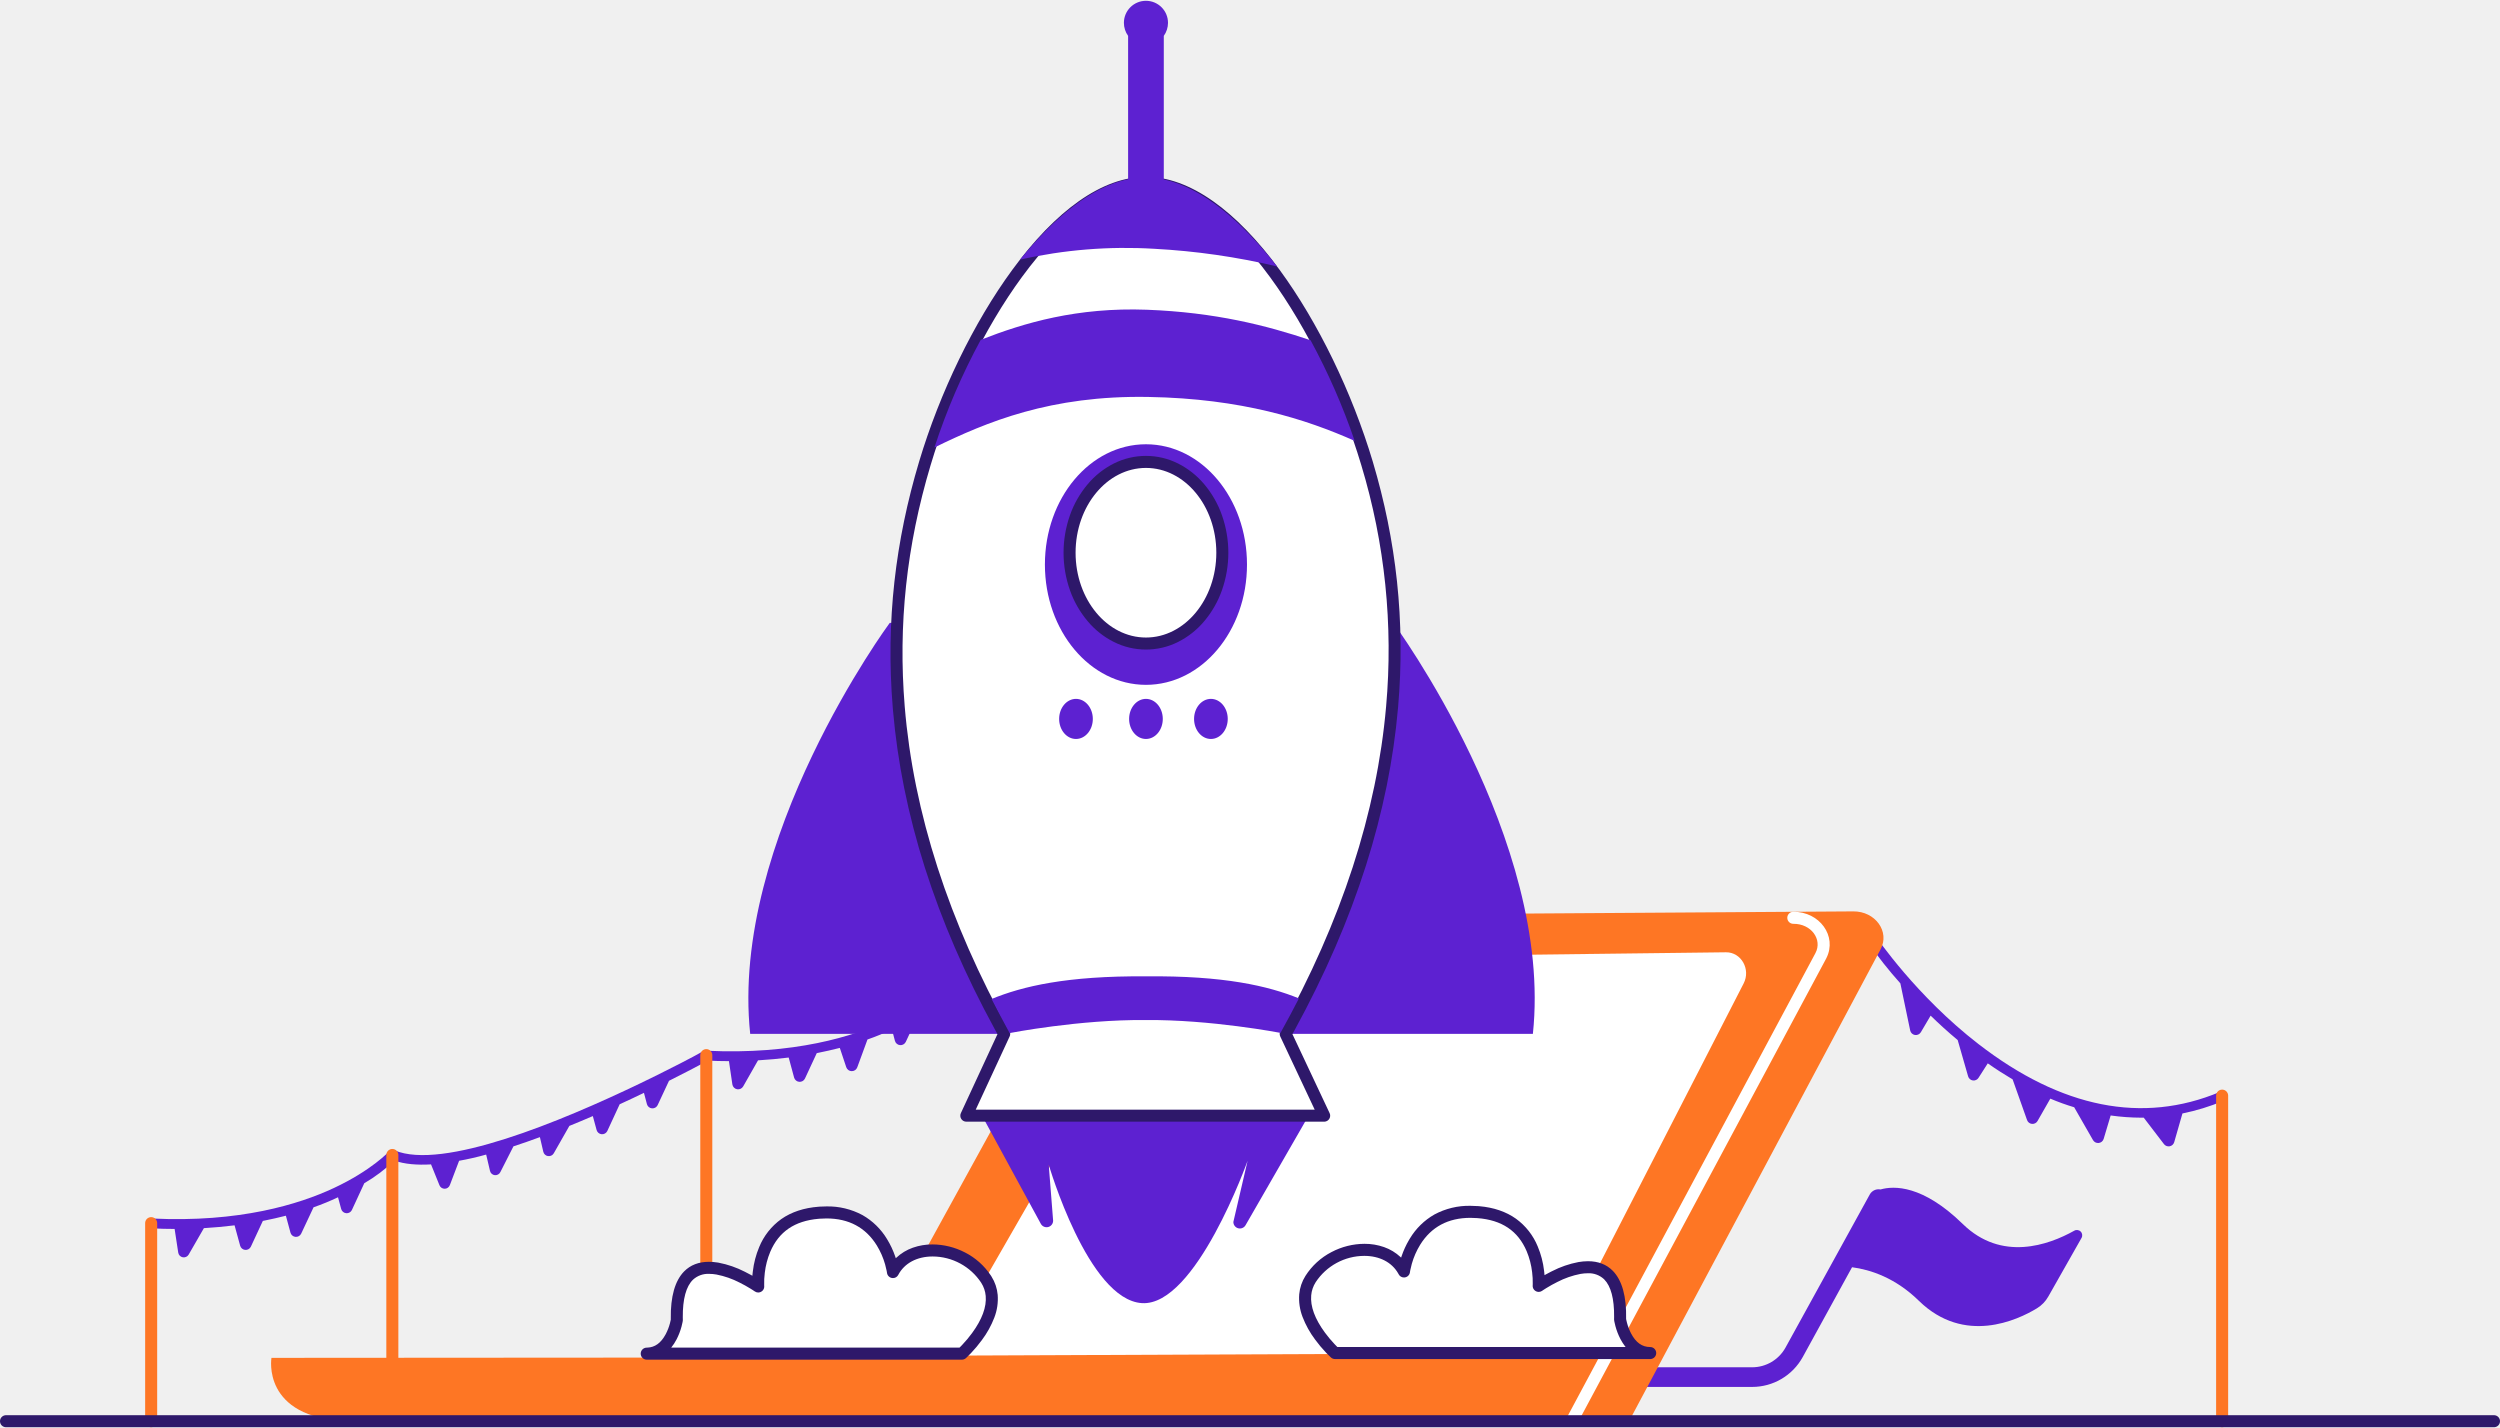
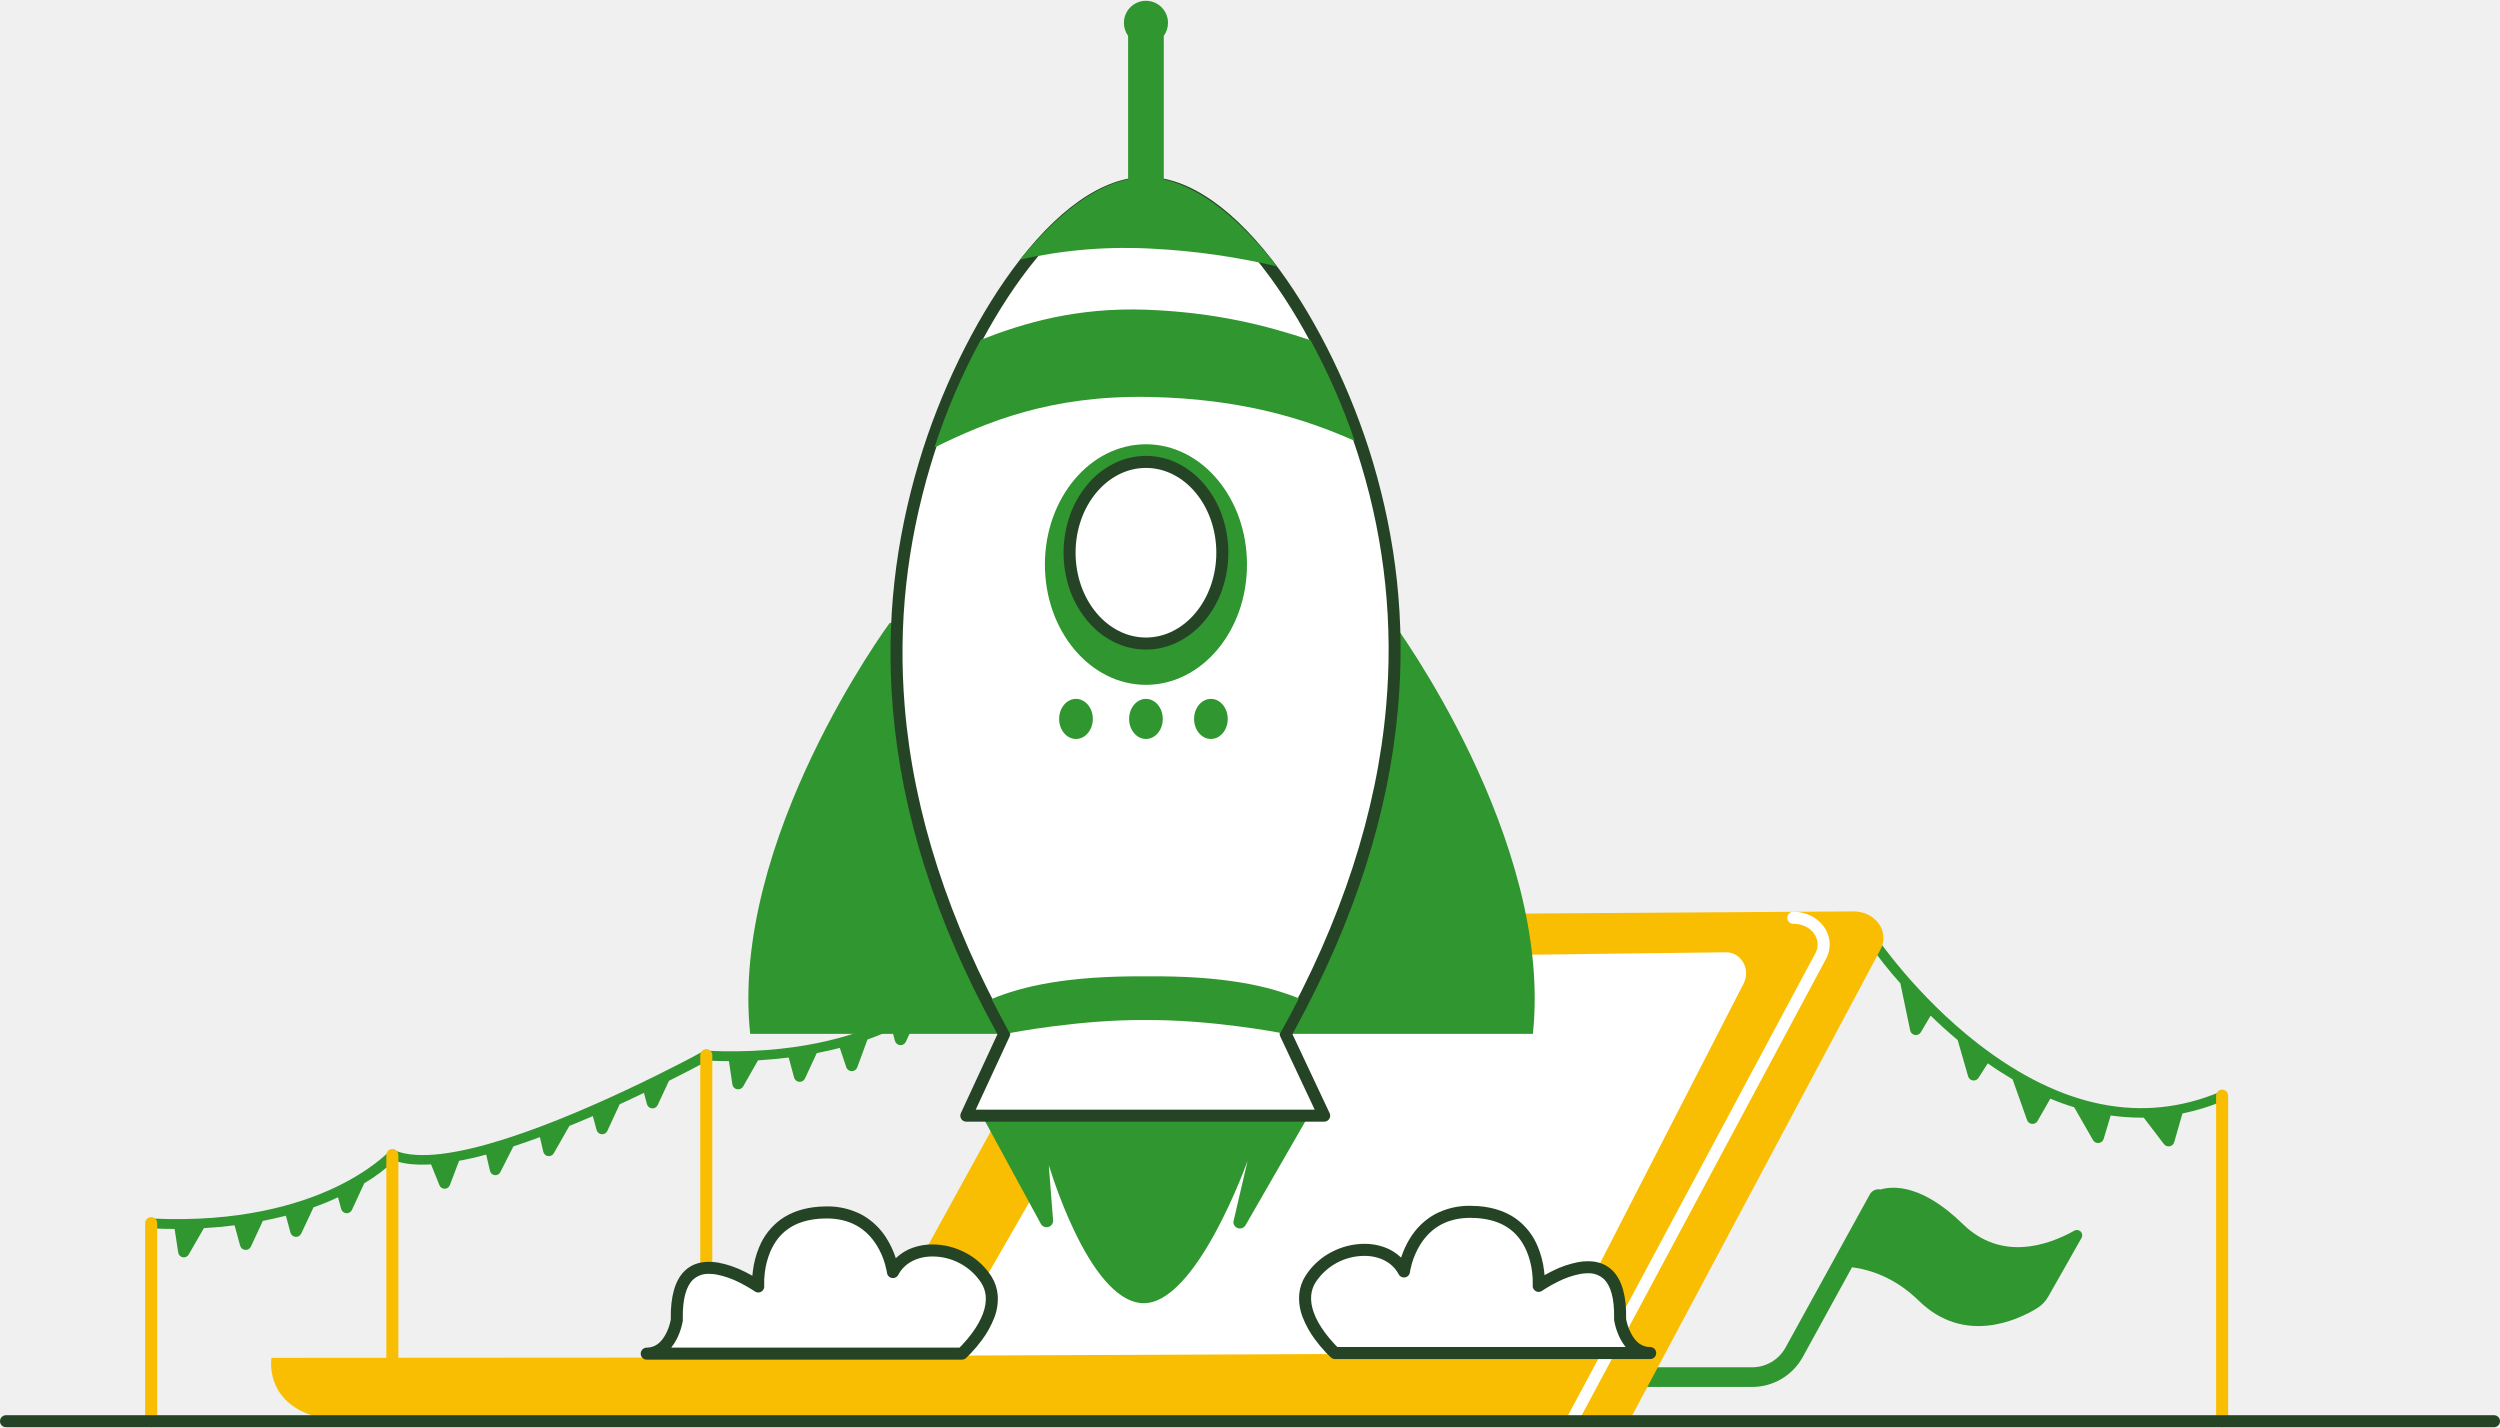
<svg xmlns="http://www.w3.org/2000/svg" viewBox="0 0 1247 711.9">
  <g id="product_launch_solid_II" data-name="product launch/solid_II" transform="translate(2.5)">
    <g id="product_launch_solid_II-2" data-name="product launch/solid_II" transform="translate(-3)">
      <g id="product_launch_solid_II-3" data-name="product launch_solid_II">
-         <path id="flag" d="M302.6,21.456c-12.7,7.1-36.2,15.6-55.6-3.4-20-19.5-34.3-19.1-41-17.2a5.036,5.036,0,0,0-5.3,2.4l-42.1,76.5a19.015,19.015,0,0,1-16.6,9.8H4.9a4.9,4.9,0,1,0,0,9.8H142a28.78,28.78,0,0,0,25.2-14.9l24.6-44.8c9.2,1.2,21.7,5.3,33.4,16.8,22.6,22,49.1,9.6,58.8,3.7a16.13,16.13,0,0,0,5.7-5.9l16.5-29.1A2.652,2.652,0,0,0,302.6,21.456Z" transform="translate(732.5 592.444)" fill="#5d21d1" />
+         <path id="flag" d="M302.6,21.456c-12.7,7.1-36.2,15.6-55.6-3.4-20-19.5-34.3-19.1-41-17.2a5.036,5.036,0,0,0-5.3,2.4l-42.1,76.5a19.015,19.015,0,0,1-16.6,9.8H4.9a4.9,4.9,0,1,0,0,9.8H142a28.78,28.78,0,0,0,25.2-14.9l24.6-44.8c9.2,1.2,21.7,5.3,33.4,16.8,22.6,22,49.1,9.6,58.8,3.7a16.13,16.13,0,0,0,5.7-5.9l16.5-29.1A2.652,2.652,0,0,0,302.6,21.456Z" transform="translate(732.5 592.444)" fill="#30962f" />
        <g id="flags" transform="translate(73 466)">
-           <path id="Path" d="M280.843,1.417a2.43,2.43,0,0,0-3.4-1.1c-.4.2-4.6,2.8-22.9,11.9l-8.4,4.1c-39.9,19.2-98.8,43.6-122.7,33.5a2.443,2.443,0,0,0-2.8.6c-.1.1-8.7,9.4-27.5,18.2-17.3,8.1-47.1,17.3-90.6,15.2a2.362,2.362,0,0,0-2.5,2.8,2.559,2.559,0,0,0,2.4,2.1c3.9.2,7.6.3,11.3.3l1.8,11.8a2.81,2.81,0,0,0,5.2,1l7.6-13.2c5.3-.3,10.4-.8,15.3-1.4l2.8,10.2a2.864,2.864,0,0,0,5.3.5l6-12.9c4.1-.8,7.9-1.7,11.5-2.6l2.3,8.5a2.864,2.864,0,0,0,5.3.5l6.2-13.2a122.609,122.609,0,0,0,12.2-5l1.6,5.9a2.864,2.864,0,0,0,5.3.5l6.2-13.4a80.144,80.144,0,0,0,15-11.3c5.1,1.8,11.3,2.3,18.3,1.9l4.2,10.4a2.778,2.778,0,0,0,5.2-.1l4.6-12.1c4.4-.8,8.9-1.8,13.5-3.1l1.9,8.1a2.76,2.76,0,0,0,5.2.6l6.5-12.8c4.4-1.4,8.8-3,13.2-4.6l1.7,7.3a2.833,2.833,0,0,0,5.2.8l7.8-13.7c3.9-1.6,7.8-3.2,11.7-4.9l1.9,7a2.864,2.864,0,0,0,5.3.5l6.2-13.4c4.2-1.9,8.2-3.8,12.1-5.7l1.5,5.7a2.864,2.864,0,0,0,5.3.5l5.7-12.2c15.5-7.8,18.4-9.6,19.9-10.4A3.181,3.181,0,0,0,280.843,1.417Z" transform="translate(0.857 57.983)" fill="#5d21d1" />
-           <path id="Path-2" data-name="Path" d="M123.443.2a2.443,2.443,0,0,0-2.8.6c-.1.1-8.7,9.4-27.5,18.2-17.3,8.1-47.1,17.3-90.6,15.2A2.362,2.362,0,0,0,.043,37a2.559,2.559,0,0,0,2.4,2.1c3.9.2,7.6.3,11.3.3l1.7,11.6a2.909,2.909,0,0,0,5.4,1l7.4-13c5.3-.3,10.4-.8,15.3-1.4l2.7,10a2.9,2.9,0,0,0,5.4.5l5.9-12.7c4.1-.8,7.9-1.7,11.5-2.6l3.2,9.6a2.915,2.915,0,0,0,5.5.1l5.1-13.9a122.609,122.609,0,0,0,12.2-5l1.5,5.7a2.9,2.9,0,0,0,5.4.5l6.1-13.1a80.144,80.144,0,0,0,15-11.3" transform="translate(277.357 23.9)" fill="#5d21d1" />
-           <path id="Path-3" data-name="Path" d="M179.077,79.877a2.39,2.39,0,0,0-3.2-1.4c-38.5,16.1-79,8-120.3-23.9-31.1-24-50.9-53.3-51.1-53.5a2.544,2.544,0,0,0-3.4-.7,2.544,2.544,0,0,0-.7,3.4,210.417,210.417,0,0,0,16.2,20.5l4.9,23.5a2.892,2.892,0,0,0,5.3.9l4.9-8.3c4.2,4.1,8.7,8.2,13.5,12.2l5.2,18.1a2.873,2.873,0,0,0,5.2.7l4.6-7.2c4.1,2.9,8.2,5.5,12.4,8l7.2,20.3a2.887,2.887,0,0,0,5.2.5l6.4-11.2a113.564,113.564,0,0,0,11.9,4.3l9.4,16.4a2.917,2.917,0,0,0,5.3-.6l3.5-11.7a112.468,112.468,0,0,0,15.3,1.1h1.2l10.1,13.2a2.913,2.913,0,0,0,5.1-1l4.1-14.3a109.057,109.057,0,0,0,20.2-6.2A2.469,2.469,0,0,0,179.077,79.877Z" transform="translate(858.823 0.223)" fill="#5d21d1" />
-           <path id="Path-4" data-name="Path" d="M3,0A3,3,0,0,1,5.995,2.824L6,3v98.8a3,3,0,0,1-5.995.176L0,101.8V3A3,3,0,0,1,3,0Z" transform="translate(-0.1 141.1)" fill="#fe7624" />
-           <path id="Path-5" data-name="Path" d="M3,0A3,3,0,0,1,5.995,2.824L6,3V134.2a3,3,0,0,1-5.995.176L0,134.2V3A3,3,0,0,1,3,0Z" transform="translate(120.2 107.1)" fill="#fe7624" />
-           <path id="Path-6" data-name="Path" d="M3,0A3,3,0,0,1,5.995,2.824L6,3V183.8a3,3,0,0,1-5.995.176L0,183.8V3A3,3,0,0,1,3,0Z" transform="translate(276.8 57.3)" fill="#fe7624" />
-           <path id="Path-7" data-name="Path" d="M3,0A3,3,0,0,1,5.995,2.824L6,3V165.4a3,3,0,0,1-5.995.176L0,165.4V3A3,3,0,0,1,3,0Z" transform="translate(1032.9 77.5)" fill="#fe7624" />
+           <path id="Path" d="M280.843,1.417a2.43,2.43,0,0,0-3.4-1.1c-.4.2-4.6,2.8-22.9,11.9l-8.4,4.1c-39.9,19.2-98.8,43.6-122.7,33.5a2.443,2.443,0,0,0-2.8.6c-.1.1-8.7,9.4-27.5,18.2-17.3,8.1-47.1,17.3-90.6,15.2a2.362,2.362,0,0,0-2.5,2.8,2.559,2.559,0,0,0,2.4,2.1c3.9.2,7.6.3,11.3.3l1.8,11.8a2.81,2.81,0,0,0,5.2,1l7.6-13.2c5.3-.3,10.4-.8,15.3-1.4l2.8,10.2a2.864,2.864,0,0,0,5.3.5l6-12.9c4.1-.8,7.9-1.7,11.5-2.6l2.3,8.5a2.864,2.864,0,0,0,5.3.5l6.2-13.2a122.609,122.609,0,0,0,12.2-5l1.6,5.9a2.864,2.864,0,0,0,5.3.5l6.2-13.4a80.144,80.144,0,0,0,15-11.3c5.1,1.8,11.3,2.3,18.3,1.9l4.2,10.4a2.778,2.778,0,0,0,5.2-.1l4.6-12.1c4.4-.8,8.9-1.8,13.5-3.1l1.9,8.1a2.76,2.76,0,0,0,5.2.6l6.5-12.8c4.4-1.4,8.8-3,13.2-4.6l1.7,7.3a2.833,2.833,0,0,0,5.2.8l7.8-13.7c3.9-1.6,7.8-3.2,11.7-4.9l1.9,7a2.864,2.864,0,0,0,5.3.5l6.2-13.4c4.2-1.9,8.2-3.8,12.1-5.7l1.5,5.7a2.864,2.864,0,0,0,5.3.5l5.7-12.2c15.5-7.8,18.4-9.6,19.9-10.4A3.181,3.181,0,0,0,280.843,1.417Z" transform="translate(0.857 57.983)" fill="#30962f" />
+           <path id="Path-2" data-name="Path" d="M123.443.2a2.443,2.443,0,0,0-2.8.6c-.1.1-8.7,9.4-27.5,18.2-17.3,8.1-47.1,17.3-90.6,15.2A2.362,2.362,0,0,0,.043,37a2.559,2.559,0,0,0,2.4,2.1c3.9.2,7.6.3,11.3.3l1.7,11.6a2.909,2.909,0,0,0,5.4,1l7.4-13c5.3-.3,10.4-.8,15.3-1.4l2.7,10a2.9,2.9,0,0,0,5.4.5l5.9-12.7c4.1-.8,7.9-1.7,11.5-2.6l3.2,9.6a2.915,2.915,0,0,0,5.5.1l5.1-13.9a122.609,122.609,0,0,0,12.2-5l1.5,5.7a2.9,2.9,0,0,0,5.4.5l6.1-13.1a80.144,80.144,0,0,0,15-11.3" transform="translate(277.357 23.9)" fill="#30962f" />
+           <path id="Path-3" data-name="Path" d="M179.077,79.877a2.39,2.39,0,0,0-3.2-1.4c-38.5,16.1-79,8-120.3-23.9-31.1-24-50.9-53.3-51.1-53.5a2.544,2.544,0,0,0-3.4-.7,2.544,2.544,0,0,0-.7,3.4,210.417,210.417,0,0,0,16.2,20.5l4.9,23.5a2.892,2.892,0,0,0,5.3.9l4.9-8.3c4.2,4.1,8.7,8.2,13.5,12.2l5.2,18.1a2.873,2.873,0,0,0,5.2.7l4.6-7.2c4.1,2.9,8.2,5.5,12.4,8l7.2,20.3a2.887,2.887,0,0,0,5.2.5l6.4-11.2a113.564,113.564,0,0,0,11.9,4.3l9.4,16.4a2.917,2.917,0,0,0,5.3-.6l3.5-11.7a112.468,112.468,0,0,0,15.3,1.1h1.2l10.1,13.2a2.913,2.913,0,0,0,5.1-1l4.1-14.3a109.057,109.057,0,0,0,20.2-6.2A2.469,2.469,0,0,0,179.077,79.877Z" transform="translate(858.823 0.223)" fill="#30962f" />
+           <path id="Path-4" data-name="Path" d="M3,0A3,3,0,0,1,5.995,2.824L6,3v98.8a3,3,0,0,1-5.995.176L0,101.8V3A3,3,0,0,1,3,0Z" transform="translate(-0.1 141.1)" fill="#f9be01" />
+           <path id="Path-5" data-name="Path" d="M3,0A3,3,0,0,1,5.995,2.824L6,3V134.2a3,3,0,0,1-5.995.176L0,134.2V3A3,3,0,0,1,3,0Z" transform="translate(120.2 107.1)" fill="#f9be01" />
+           <path id="Path-6" data-name="Path" d="M3,0A3,3,0,0,1,5.995,2.824L6,3V183.8a3,3,0,0,1-5.995.176L0,183.8V3A3,3,0,0,1,3,0Z" transform="translate(276.8 57.3)" fill="#f9be01" />
+           <path id="Path-7" data-name="Path" d="M3,0A3,3,0,0,1,5.995,2.824L6,3V165.4a3,3,0,0,1-5.995.176L0,165.4V3A3,3,0,0,1,3,0Z" transform="translate(1032.9 77.5)" fill="#f9be01" />
        </g>
        <g id="laptop_1_" transform="translate(135 454)">
-           <path id="laptop" d="M789.19,0l-362,2.4a14.982,14.982,0,0,0-13.4,7.6L296.99,222.5l-296.8.2s-5.1,29.8,37.6,31.6l640-.8L802.79,19C807.59,10.1,800.19-.1,789.19,0Z" transform="translate(0.71 0.599)" fill="#fe7624" />
+           <path id="laptop" d="M789.19,0l-362,2.4a14.982,14.982,0,0,0-13.4,7.6L296.99,222.5l-296.8.2s-5.1,29.8,37.6,31.6l640-.8L802.79,19C807.59,10.1,800.19-.1,789.19,0Z" transform="translate(0.71 0.599)" fill="#f9be01" />
          <path id="screen" d="M0,201.2l305.7-1.3L400.3,15.6C404,8.5,399.1-.1,391.5,0L113.7,3.4Z" transform="translate(334.9 20.999)" fill="#fff" />
          <path id="Path-8" data-name="Path" d="M113.074,0c13.1-.117,22.03,12.112,16.543,23.084l-.171.332-123.8,231.3a3,3,0,0,1-5.371-2.668l.081-.164L124.148,20.6c3.584-6.788-2.091-14.68-11.02-14.6a3,3,0,1,1-.054-6Z" transform="translate(646.899 0.799)" fill="#fff" />
        </g>
        <g id="rocket_3_" transform="translate(373)">
-           <path id="Path-9" data-name="Path" d="M0,0,33.5,61.6A3.267,3.267,0,0,0,39.6,60L37.4,32S57,99.4,83.9,101.1s52.7-71,52.7-71l-7.1,30.5a3.255,3.255,0,0,0,6.1,1.6L171.4,0" transform="translate(113.2 548.9)" fill="#5d21d1" />
-           <path id="Path-10" data-name="Path" d="M70.517,2.3s-79.9,108.2-69.6,205h176.3V0Z" transform="translate(0.783 308.4)" fill="#5d21d1" />
-           <path id="Path-11" data-name="Path" d="M106.7,2.3s79.9,108.2,69.6,205H0V0Z" transform="translate(215.8 308.4)" fill="#5d21d1" />
+           <path id="Path-9" data-name="Path" d="M0,0,33.5,61.6A3.267,3.267,0,0,0,39.6,60L37.4,32S57,99.4,83.9,101.1s52.7-71,52.7-71l-7.1,30.5a3.255,3.255,0,0,0,6.1,1.6L171.4,0" transform="translate(113.2 548.9)" fill="#30962f" />
+           <path id="Path-10" data-name="Path" d="M70.517,2.3s-79.9,108.2-69.6,205h176.3V0Z" transform="translate(0.783 308.4)" fill="#30962f" />
+           <path id="Path-11" data-name="Path" d="M106.7,2.3s79.9,108.2,69.6,205H0V0Z" transform="translate(215.8 308.4)" fill="#30962f" />
          <path id="Path-12" data-name="Path" d="M194.114,424.5c67.7-121.7,60.3-218.3,40.6-284.5-19.8-66.2-66.2-140-110.3-140s-90.5,73.8-110.3,140-28.1,162.8,39.6,284.5l-18.9,40.8h178.5l-19.2-40.8Z" transform="translate(74.686 91.2)" fill="#fff" />
-           <path id="Path_2_" d="M216.327,471.3H37.826a3,3,0,0,1-2.722-4.262L53.364,427.62l-1.126-2.046c-7.471-13.66-14.229-27.458-20.086-41.011a427.659,427.659,0,0,1-15.069-40.2A379.514,379.514,0,0,1,6.847,304.935a348.758,348.758,0,0,1-5.589-38.674l-.133-1.579C.25,254.036-.117,243.316.033,232.821c.148-10.3.8-20.707,1.936-30.93,1.113-10.008,2.726-20.159,4.8-30.169,2.02-9.771,4.539-19.723,7.487-29.581,10.374-34.684,27.32-69.58,46.492-95.739,10.9-14.871,22.071-26.393,33.2-34.245C105.387,4.09,116.651,0,127.427,0S149.466,4.09,160.9,12.157c11.134,7.852,22.305,19.373,33.2,34.245,19.173,26.16,36.119,61.056,46.493,95.743,2.913,9.789,5.4,19.7,7.378,29.46,2.029,9.986,3.6,20.131,4.669,30.154,1.091,10.231,1.695,20.656,1.793,30.986.1,10.523-.321,21.274-1.252,31.955a350.841,350.841,0,0,1-5.652,38.993,383.143,383.143,0,0,1-10.354,39.789,432.855,432.855,0,0,1-15.239,40.608c-5.923,13.694-12.756,27.64-20.309,41.449l-1.142,2.073,18.548,39.413a2.956,2.956,0,0,1-.138,2.814,2.99,2.99,0,0,1-2.4,1.459ZM127.427,6c-9.664,0-19.943,3.853-30.551,11.451-10.439,7.477-20.967,18.41-31.291,32.5C46.8,75.575,30.186,109.8,20,143.86,7.974,184.069,3.756,223.43,7.1,264.192c4.344,52.886,21.921,107.34,52.244,161.85a3.008,3.008,0,0,1,.1,2.719L42.521,465.3H211.6l-17.186-36.523a2.992,2.992,0,0,1,0-2.552l.094-.183c30.375-54.6,48.109-109.063,52.709-161.865A317.74,317.74,0,0,0,234.852,143.86c-10.186-34.055-26.8-68.284-45.583-93.911-10.325-14.087-20.853-25.02-31.292-32.5C147.369,9.853,137.091,6,127.427,6Z" transform="translate(71.674 88.2)" fill="#2e186a" />
-           <ellipse id="Oval" cx="50.4" cy="60" rx="50.4" ry="60" transform="translate(148.7 221.6)" fill="#5d21d1" />
-           <ellipse id="Oval-2" data-name="Oval" cx="8.4" cy="10" rx="8.4" ry="10" transform="translate(190.7 348.6)" fill="#5d21d1" />
-           <ellipse id="Oval-3" data-name="Oval" cx="8.4" cy="10" rx="8.4" ry="10" transform="translate(223.1 348.6)" fill="#5d21d1" />
-           <ellipse id="Oval-4" data-name="Oval" cx="8.4" cy="10" rx="8.4" ry="10" transform="translate(155.8 348.6)" fill="#5d21d1" />
+           <path id="Path_2_" d="M216.327,471.3H37.826a3,3,0,0,1-2.722-4.262L53.364,427.62l-1.126-2.046c-7.471-13.66-14.229-27.458-20.086-41.011a427.659,427.659,0,0,1-15.069-40.2A379.514,379.514,0,0,1,6.847,304.935a348.758,348.758,0,0,1-5.589-38.674l-.133-1.579C.25,254.036-.117,243.316.033,232.821c.148-10.3.8-20.707,1.936-30.93,1.113-10.008,2.726-20.159,4.8-30.169,2.02-9.771,4.539-19.723,7.487-29.581,10.374-34.684,27.32-69.58,46.492-95.739,10.9-14.871,22.071-26.393,33.2-34.245C105.387,4.09,116.651,0,127.427,0S149.466,4.09,160.9,12.157c11.134,7.852,22.305,19.373,33.2,34.245,19.173,26.16,36.119,61.056,46.493,95.743,2.913,9.789,5.4,19.7,7.378,29.46,2.029,9.986,3.6,20.131,4.669,30.154,1.091,10.231,1.695,20.656,1.793,30.986.1,10.523-.321,21.274-1.252,31.955a350.841,350.841,0,0,1-5.652,38.993,383.143,383.143,0,0,1-10.354,39.789,432.855,432.855,0,0,1-15.239,40.608c-5.923,13.694-12.756,27.64-20.309,41.449l-1.142,2.073,18.548,39.413a2.956,2.956,0,0,1-.138,2.814,2.99,2.99,0,0,1-2.4,1.459ZM127.427,6c-9.664,0-19.943,3.853-30.551,11.451-10.439,7.477-20.967,18.41-31.291,32.5C46.8,75.575,30.186,109.8,20,143.86,7.974,184.069,3.756,223.43,7.1,264.192c4.344,52.886,21.921,107.34,52.244,161.85a3.008,3.008,0,0,1,.1,2.719L42.521,465.3H211.6l-17.186-36.523a2.992,2.992,0,0,1,0-2.552l.094-.183c30.375-54.6,48.109-109.063,52.709-161.865A317.74,317.74,0,0,0,234.852,143.86c-10.186-34.055-26.8-68.284-45.583-93.911-10.325-14.087-20.853-25.02-31.292-32.5C147.369,9.853,137.091,6,127.427,6Z" transform="translate(71.674 88.2)" fill="#254425" />
+           <ellipse id="Oval" cx="50.4" cy="60" rx="50.4" ry="60" transform="translate(148.7 221.6)" fill="#30962f" />
+           <ellipse id="Oval-2" data-name="Oval" cx="8.4" cy="10" rx="8.4" ry="10" transform="translate(190.7 348.6)" fill="#30962f" />
+           <ellipse id="Oval-3" data-name="Oval" cx="8.4" cy="10" rx="8.4" ry="10" transform="translate(223.1 348.6)" fill="#30962f" />
+           <ellipse id="Oval-4" data-name="Oval" cx="8.4" cy="10" rx="8.4" ry="10" transform="translate(155.8 348.6)" fill="#30962f" />
          <ellipse id="Oval-5" data-name="Oval" cx="38.1" cy="45.3" rx="38.1" ry="45.3" transform="translate(161 230.4)" fill="#fff" />
-           <path id="Oval_2_" d="M41.1,96.6a35.71,35.71,0,0,1-16.051-3.81A41.224,41.224,0,0,1,11.991,82.414,49.391,49.391,0,0,1,3.212,67.057a56.369,56.369,0,0,1,0-37.514,49.393,49.393,0,0,1,8.779-15.358A41.225,41.225,0,0,1,25.049,3.81a35.713,35.713,0,0,1,32.1,0A41.223,41.223,0,0,1,70.209,14.186a49.393,49.393,0,0,1,8.778,15.358,56.371,56.371,0,0,1,0,37.514,49.391,49.391,0,0,1-8.778,15.357A41.223,41.223,0,0,1,57.151,92.79,35.71,35.71,0,0,1,41.1,96.6ZM41.1,6C21.746,6,6,24.976,6,48.3S21.746,90.6,41.1,90.6,76.2,71.625,76.2,48.3,60.455,6,41.1,6Z" transform="translate(158 227.4)" fill="#2e186a" />
-           <path id="Path-13" data-name="Path" d="M71.7,89.1V17.5A11.2,11.2,0,0,0,73.8,11a11,11,0,0,0-22,0,11.2,11.2,0,0,0,2.1,6.5V89c-18.5,3.8-37,19.3-53.9,40.1a239.042,239.042,0,0,1,67-5.4,345.825,345.825,0,0,1,61.2,8.8C110.7,110.1,91.1,93.3,71.7,89.1Z" transform="translate(136.3 0.4)" fill="#5d21d1" />
-           <path id="Path-14" data-name="Path" d="M187.6,15.343c-22.1-7.4-47.5-13.9-81.6-15.2-34.8-1.3-61.2,6.5-82.9,15A320.817,320.817,0,0,0,0,68.843c26-12.7,57.9-26.1,106.8-25.2,46.5.8,78.5,11.1,102.8,21.9A322.659,322.659,0,0,0,187.6,15.343Z" transform="translate(93.6 154.357)" fill="#5d21d1" />
-           <path id="Path-15" data-name="Path" d="M144.1,28.222c3.2-5.8,6.3-11.5,9.2-17.2C138,4.822,116-.378,76.9.022c-39.5-.3-61.6,5-76.9,11.3,2.9,5.6,5.9,11.3,9,17,0,0,34.7-6.8,67.8-6.5C109.4,21.522,144.1,28.222,144.1,28.222Z" transform="translate(122.1 486.978)" fill="#5d21d1" />
+           <path id="Oval_2_" d="M41.1,96.6a35.71,35.71,0,0,1-16.051-3.81A41.224,41.224,0,0,1,11.991,82.414,49.391,49.391,0,0,1,3.212,67.057a56.369,56.369,0,0,1,0-37.514,49.393,49.393,0,0,1,8.779-15.358A41.225,41.225,0,0,1,25.049,3.81a35.713,35.713,0,0,1,32.1,0A41.223,41.223,0,0,1,70.209,14.186a49.393,49.393,0,0,1,8.778,15.358,56.371,56.371,0,0,1,0,37.514,49.391,49.391,0,0,1-8.778,15.357A41.223,41.223,0,0,1,57.151,92.79,35.71,35.71,0,0,1,41.1,96.6ZM41.1,6C21.746,6,6,24.976,6,48.3S21.746,90.6,41.1,90.6,76.2,71.625,76.2,48.3,60.455,6,41.1,6Z" transform="translate(158 227.4)" fill="#254425" />
+           <path id="Path-13" data-name="Path" d="M71.7,89.1V17.5A11.2,11.2,0,0,0,73.8,11a11,11,0,0,0-22,0,11.2,11.2,0,0,0,2.1,6.5V89c-18.5,3.8-37,19.3-53.9,40.1a239.042,239.042,0,0,1,67-5.4,345.825,345.825,0,0,1,61.2,8.8C110.7,110.1,91.1,93.3,71.7,89.1Z" transform="translate(136.3 0.4)" fill="#30962f" />
+           <path id="Path-14" data-name="Path" d="M187.6,15.343c-22.1-7.4-47.5-13.9-81.6-15.2-34.8-1.3-61.2,6.5-82.9,15A320.817,320.817,0,0,0,0,68.843c26-12.7,57.9-26.1,106.8-25.2,46.5.8,78.5,11.1,102.8,21.9A322.659,322.659,0,0,0,187.6,15.343Z" transform="translate(93.6 154.357)" fill="#30962f" />
+           <path id="Path-15" data-name="Path" d="M144.1,28.222c3.2-5.8,6.3-11.5,9.2-17.2C138,4.822,116-.378,76.9.022c-39.5-.3-61.6,5-76.9,11.3,2.9,5.6,5.9,11.3,9,17,0,0,34.7-6.8,67.8-6.5C109.4,21.522,144.1,28.222,144.1,28.222Z" transform="translate(122.1 486.978)" fill="#30962f" />
        </g>
        <g id="clouds" transform="translate(320 601)">
          <path id="cloud_1_" d="M172.136,70.439H14.936s-22.6-20.3-12.2-36.9,37.7-20.6,46.6-3.8c0,0,3.9-32.1,36.8-29.6,33,2.5,30.4,36.8,30.4,36.8s41.7-29.5,40.6,16.6C157.036,53.439,159.636,70.439,172.136,70.439Z" transform="translate(331.464 3.461)" fill="#fff" />
-           <path id="cloud_2_" d="M175.139,76.442H17.939a3,3,0,0,1-2.005-.769c-.308-.277-.983-.9-2.045-2l-.46-.481A66.383,66.383,0,0,1,8.05,66.764a46.6,46.6,0,0,1-6.3-11.352A26.03,26.03,0,0,1,.09,44.125,20.621,20.621,0,0,1,3.2,34.949,33.746,33.746,0,0,1,16.189,23.075a35.576,35.576,0,0,1,16.427-4.118,28.994,28.994,0,0,1,9.79,1.63,23.209,23.209,0,0,1,8.24,5l.268.261.226-.684A43.553,43.553,0,0,1,54.9,16.952l.4-.66A33.763,33.763,0,0,1,67.522,4.331,36.426,36.426,0,0,1,85.5,0c1.257,0,2.558.05,3.867.15L89.9.193c7.2.621,13.363,2.725,18.317,6.252a32.045,32.045,0,0,1,10.847,13.848,44.6,44.6,0,0,1,3.162,12.092c.09.741.164,1.47.219,2.167l0,.046.633-.356c.752-.419,1.532-.836,2.319-1.237l.8-.4a48.739,48.739,0,0,1,13.146-4.54,28.565,28.565,0,0,1,4.791-.43c5.1,0,9.257,1.613,12.372,4.794,4.641,4.741,6.874,12.811,6.636,23.985l.016.1.08.417c.088.433.206.928.341,1.433a25.984,25.984,0,0,0,2,5.211c2.4,4.623,5.528,6.87,9.563,6.87l.2.005a3,3,0,0,1,0,5.989l-.2.005ZM32.538,24.973A29.105,29.105,0,0,0,8.281,38.134a14.48,14.48,0,0,0-2.215,6.529c-.492,5.46,1.8,11.7,6.825,18.554a60.344,60.344,0,0,0,4.891,5.845c.354.374.714.743,1.1,1.128l.254.25H162.912l-.373-.472a24.417,24.417,0,0,1-2.107-3.29l-.18-.342a31.976,31.976,0,0,1-2.466-6.417c-.2-.729-.366-1.464-.491-2.124l-.034-.185c-.032-.177-.058-.339-.077-.481l-.021-.158-.02-.223,0-.355,0-.1.016-.92c.08-9-1.581-15.282-4.936-18.671l-.187-.184a11.135,11.135,0,0,0-8.013-2.878,21.913,21.913,0,0,0-3.666.334,42.825,42.825,0,0,0-11.5,4.006c-1.867.923-3.721,1.951-5.509,3.057-.334.207-.665.416-.985.622l-.7.459-.534.363a2.962,2.962,0,0,1-1.582.464,3.047,3.047,0,0,1-2.225-.978,2.951,2.951,0,0,1-.777-2.256l.013-.247.016-.439a40.1,40.1,0,0,0-.31-5.916,38.651,38.651,0,0,0-2.725-10.467C109.2,12.461,101.142,7.059,88.911,6.133,87.747,6.044,86.6,6,85.487,6,74.366,6,65.925,10.525,60.4,19.452a37.789,37.789,0,0,0-4.148,9.472c-.309,1.074-.562,2.119-.751,3.108-.077.4-.123.678-.149.841l-.058.407a2.971,2.971,0,0,1-2.976,2.465,2.936,2.936,0,0,1-2.627-1.6l-.228-.415C46.3,28.165,40.136,24.972,32.538,24.973Z" transform="translate(328.461 0.459)" fill="#2e186a" />
+           <path id="cloud_2_" d="M175.139,76.442H17.939a3,3,0,0,1-2.005-.769c-.308-.277-.983-.9-2.045-2l-.46-.481A66.383,66.383,0,0,1,8.05,66.764a46.6,46.6,0,0,1-6.3-11.352A26.03,26.03,0,0,1,.09,44.125,20.621,20.621,0,0,1,3.2,34.949,33.746,33.746,0,0,1,16.189,23.075a35.576,35.576,0,0,1,16.427-4.118,28.994,28.994,0,0,1,9.79,1.63,23.209,23.209,0,0,1,8.24,5l.268.261.226-.684A43.553,43.553,0,0,1,54.9,16.952l.4-.66A33.763,33.763,0,0,1,67.522,4.331,36.426,36.426,0,0,1,85.5,0c1.257,0,2.558.05,3.867.15L89.9.193c7.2.621,13.363,2.725,18.317,6.252a32.045,32.045,0,0,1,10.847,13.848,44.6,44.6,0,0,1,3.162,12.092c.09.741.164,1.47.219,2.167l0,.046.633-.356c.752-.419,1.532-.836,2.319-1.237l.8-.4a48.739,48.739,0,0,1,13.146-4.54,28.565,28.565,0,0,1,4.791-.43c5.1,0,9.257,1.613,12.372,4.794,4.641,4.741,6.874,12.811,6.636,23.985l.016.1.08.417c.088.433.206.928.341,1.433a25.984,25.984,0,0,0,2,5.211c2.4,4.623,5.528,6.87,9.563,6.87l.2.005a3,3,0,0,1,0,5.989l-.2.005ZM32.538,24.973A29.105,29.105,0,0,0,8.281,38.134a14.48,14.48,0,0,0-2.215,6.529c-.492,5.46,1.8,11.7,6.825,18.554a60.344,60.344,0,0,0,4.891,5.845c.354.374.714.743,1.1,1.128l.254.25H162.912l-.373-.472a24.417,24.417,0,0,1-2.107-3.29l-.18-.342a31.976,31.976,0,0,1-2.466-6.417c-.2-.729-.366-1.464-.491-2.124l-.034-.185c-.032-.177-.058-.339-.077-.481l-.021-.158-.02-.223,0-.355,0-.1.016-.92c.08-9-1.581-15.282-4.936-18.671l-.187-.184a11.135,11.135,0,0,0-8.013-2.878,21.913,21.913,0,0,0-3.666.334,42.825,42.825,0,0,0-11.5,4.006c-1.867.923-3.721,1.951-5.509,3.057-.334.207-.665.416-.985.622l-.7.459-.534.363a2.962,2.962,0,0,1-1.582.464,3.047,3.047,0,0,1-2.225-.978,2.951,2.951,0,0,1-.777-2.256l.013-.247.016-.439a40.1,40.1,0,0,0-.31-5.916,38.651,38.651,0,0,0-2.725-10.467C109.2,12.461,101.142,7.059,88.911,6.133,87.747,6.044,86.6,6,85.487,6,74.366,6,65.925,10.525,60.4,19.452a37.789,37.789,0,0,0-4.148,9.472c-.309,1.074-.562,2.119-.751,3.108-.077.4-.123.678-.149.841l-.058.407a2.971,2.971,0,0,1-2.976,2.465,2.936,2.936,0,0,1-2.627-1.6l-.228-.415C46.3,28.165,40.136,24.972,32.538,24.973Z" transform="translate(328.461 0.459)" fill="#254425" />
          <path id="cloud" d="M0,70.439H157.2s22.6-20.3,12.2-36.9-37.7-20.6-46.6-3.8c0,0-3.9-32.1-36.8-29.6-33,2.5-30.4,36.8-30.4,36.8S13.9,7.439,15,53.539C15.1,53.439,12.5,70.339,0,70.439Z" transform="translate(3.1 3.761)" fill="#fff" />
-           <path id="cloud_2_2" data-name="cloud_2_" d="M160.2,76.442H3a3,3,0,0,1-.023-6l.311-.007c3.8-.143,6.782-2.294,9.1-6.577l.173-.326a25.893,25.893,0,0,0,2-5.188c.159-.589.294-1.166.39-1.668L15,56.41l-.008-.46c-.167-10.962,2.081-18.888,6.681-23.558,3.111-3.158,7.261-4.76,12.337-4.76a28.138,28.138,0,0,1,4.341.356l.45.074A48.741,48.741,0,0,1,51.942,32.6c1.04.514,2.09,1.066,3.119,1.639l.632.356.049-.573c.035-.384.071-.739.11-1.084l.065-.555a44.6,44.6,0,0,1,3.162-12.092A32,32,0,0,1,70.1,6.323C75.144,2.784,81.427.707,88.773.15l.551-.04C90.443.037,91.558,0,92.639,0a36.428,36.428,0,0,1,17.978,4.331,33.763,33.763,0,0,1,12.226,11.962A43.192,43.192,0,0,1,127,25.167l.226.684.269-.261a23.209,23.209,0,0,1,8.24-5,28.993,28.993,0,0,1,9.789-1.631,35.584,35.584,0,0,1,16.142,3.969A33.9,33.9,0,0,1,174.58,34.384l.362.565a20.62,20.62,0,0,1,3.107,9.176,26.032,26.032,0,0,1-1.66,11.287,46.59,46.59,0,0,1-6.3,11.352,66.29,66.29,0,0,1-5.378,6.429c-1.123,1.183-1.9,1.921-2.26,2.256l-.246.224A2.991,2.991,0,0,1,160.2,76.442ZM34.117,33.643A11.135,11.135,0,0,0,26.1,36.52c-3.481,3.34-5.2,9.684-5.124,18.854l.014.912.006.12,0,.344-.021.223-.02.158c-.013.089-.029.194-.048.306l-.065.358c-.123.646-.293,1.377-.491,2.114A31.931,31.931,0,0,1,17.886,66.3a24.194,24.194,0,0,1-2.672,4.11l-.023.028H159c.17-.166.344-.339.517-.515l.551-.564.287-.3a60.353,60.353,0,0,0,4.891-5.845c5.02-6.852,7.316-13.095,6.825-18.554a14.481,14.481,0,0,0-2.215-6.529A29.1,29.1,0,0,0,145.6,24.973c-7.81,0-14.061,3.343-17.15,9.173l-.087.155a2.9,2.9,0,0,1-2.54,1.443,2.985,2.985,0,0,1-3-2.641l-.049-.337-.131-.734c-.19-.989-.443-2.034-.751-3.108a37.789,37.789,0,0,0-4.148-9.472C112.214,10.525,103.772,6,92.651,6c-1.108,0-2.26.045-3.424.133l-.523.043C76.762,7.219,68.876,12.607,64.6,22.646a38.65,38.65,0,0,0-2.725,10.467,39.173,39.173,0,0,0-.3,6.251l.026.517a2.944,2.944,0,0,1-.839,2.145,3.056,3.056,0,0,1-2.171.921,2.972,2.972,0,0,1-1.722-.558l-.394-.269-.7-.459-.074-.048-.237-.152-.673-.422c-1.783-1.1-3.636-2.132-5.508-3.057a42.824,42.824,0,0,0-11.5-4.006A21.906,21.906,0,0,0,34.117,33.643Z" transform="translate(0.1 0.759)" fill="#2e186a" />
+           <path id="cloud_2_2" data-name="cloud_2_" d="M160.2,76.442H3a3,3,0,0,1-.023-6l.311-.007c3.8-.143,6.782-2.294,9.1-6.577l.173-.326a25.893,25.893,0,0,0,2-5.188c.159-.589.294-1.166.39-1.668L15,56.41l-.008-.46c-.167-10.962,2.081-18.888,6.681-23.558,3.111-3.158,7.261-4.76,12.337-4.76a28.138,28.138,0,0,1,4.341.356l.45.074A48.741,48.741,0,0,1,51.942,32.6c1.04.514,2.09,1.066,3.119,1.639l.632.356.049-.573c.035-.384.071-.739.11-1.084l.065-.555a44.6,44.6,0,0,1,3.162-12.092A32,32,0,0,1,70.1,6.323C75.144,2.784,81.427.707,88.773.15l.551-.04C90.443.037,91.558,0,92.639,0a36.428,36.428,0,0,1,17.978,4.331,33.763,33.763,0,0,1,12.226,11.962A43.192,43.192,0,0,1,127,25.167l.226.684.269-.261a23.209,23.209,0,0,1,8.24-5,28.993,28.993,0,0,1,9.789-1.631,35.584,35.584,0,0,1,16.142,3.969A33.9,33.9,0,0,1,174.58,34.384l.362.565a20.62,20.62,0,0,1,3.107,9.176,26.032,26.032,0,0,1-1.66,11.287,46.59,46.59,0,0,1-6.3,11.352,66.29,66.29,0,0,1-5.378,6.429c-1.123,1.183-1.9,1.921-2.26,2.256l-.246.224A2.991,2.991,0,0,1,160.2,76.442ZM34.117,33.643A11.135,11.135,0,0,0,26.1,36.52c-3.481,3.34-5.2,9.684-5.124,18.854l.014.912.006.12,0,.344-.021.223-.02.158c-.013.089-.029.194-.048.306l-.065.358c-.123.646-.293,1.377-.491,2.114A31.931,31.931,0,0,1,17.886,66.3a24.194,24.194,0,0,1-2.672,4.11l-.023.028H159c.17-.166.344-.339.517-.515l.551-.564.287-.3a60.353,60.353,0,0,0,4.891-5.845c5.02-6.852,7.316-13.095,6.825-18.554a14.481,14.481,0,0,0-2.215-6.529A29.1,29.1,0,0,0,145.6,24.973c-7.81,0-14.061,3.343-17.15,9.173l-.087.155a2.9,2.9,0,0,1-2.54,1.443,2.985,2.985,0,0,1-3-2.641l-.049-.337-.131-.734c-.19-.989-.443-2.034-.751-3.108a37.789,37.789,0,0,0-4.148-9.472C112.214,10.525,103.772,6,92.651,6c-1.108,0-2.26.045-3.424.133l-.523.043C76.762,7.219,68.876,12.607,64.6,22.646a38.65,38.65,0,0,0-2.725,10.467,39.173,39.173,0,0,0-.3,6.251l.026.517a2.944,2.944,0,0,1-.839,2.145,3.056,3.056,0,0,1-2.171.921,2.972,2.972,0,0,1-1.722-.558l-.394-.269-.7-.459-.074-.048-.237-.152-.673-.422c-1.783-1.1-3.636-2.132-5.508-3.057a42.824,42.824,0,0,0-11.5-4.006A21.906,21.906,0,0,0,34.117,33.643Z" transform="translate(0.1 0.759)" fill="#254425" />
        </g>
-         <path id="line" d="M1244,0a3,3,0,0,1,.176,5.995L1244,6H3A3,3,0,0,1,2.824.005L3,0Z" transform="translate(0.5 705.9)" fill="#2e186a" />
+         <path id="line" d="M1244,0a3,3,0,0,1,.176,5.995L1244,6H3A3,3,0,0,1,2.824.005L3,0Z" transform="translate(0.5 705.9)" fill="#254425" />
      </g>
    </g>
  </g>
</svg>
